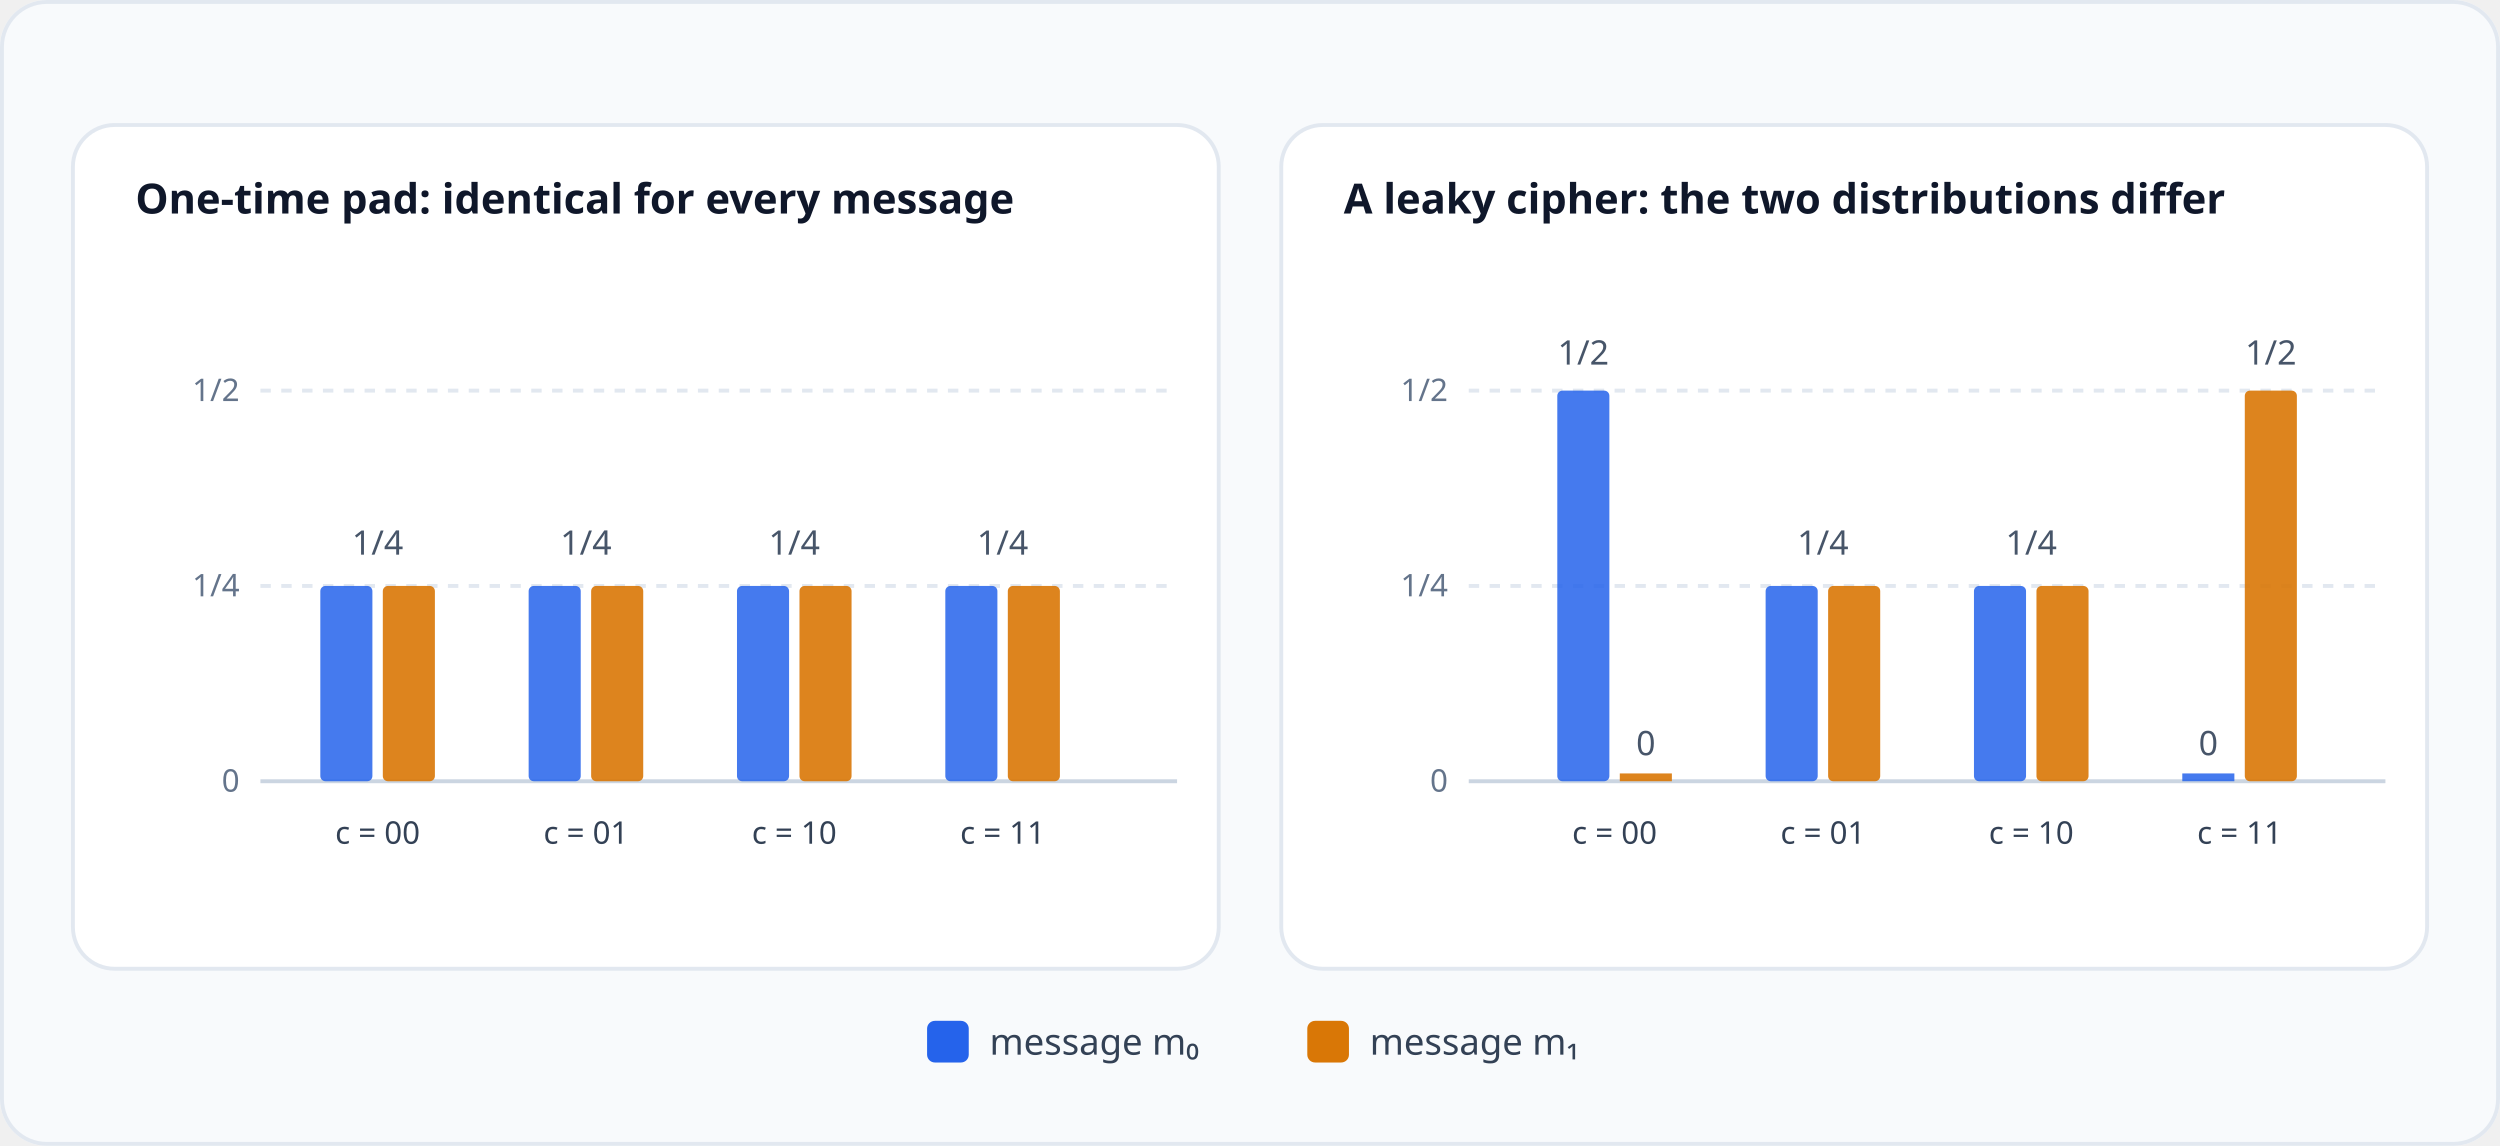
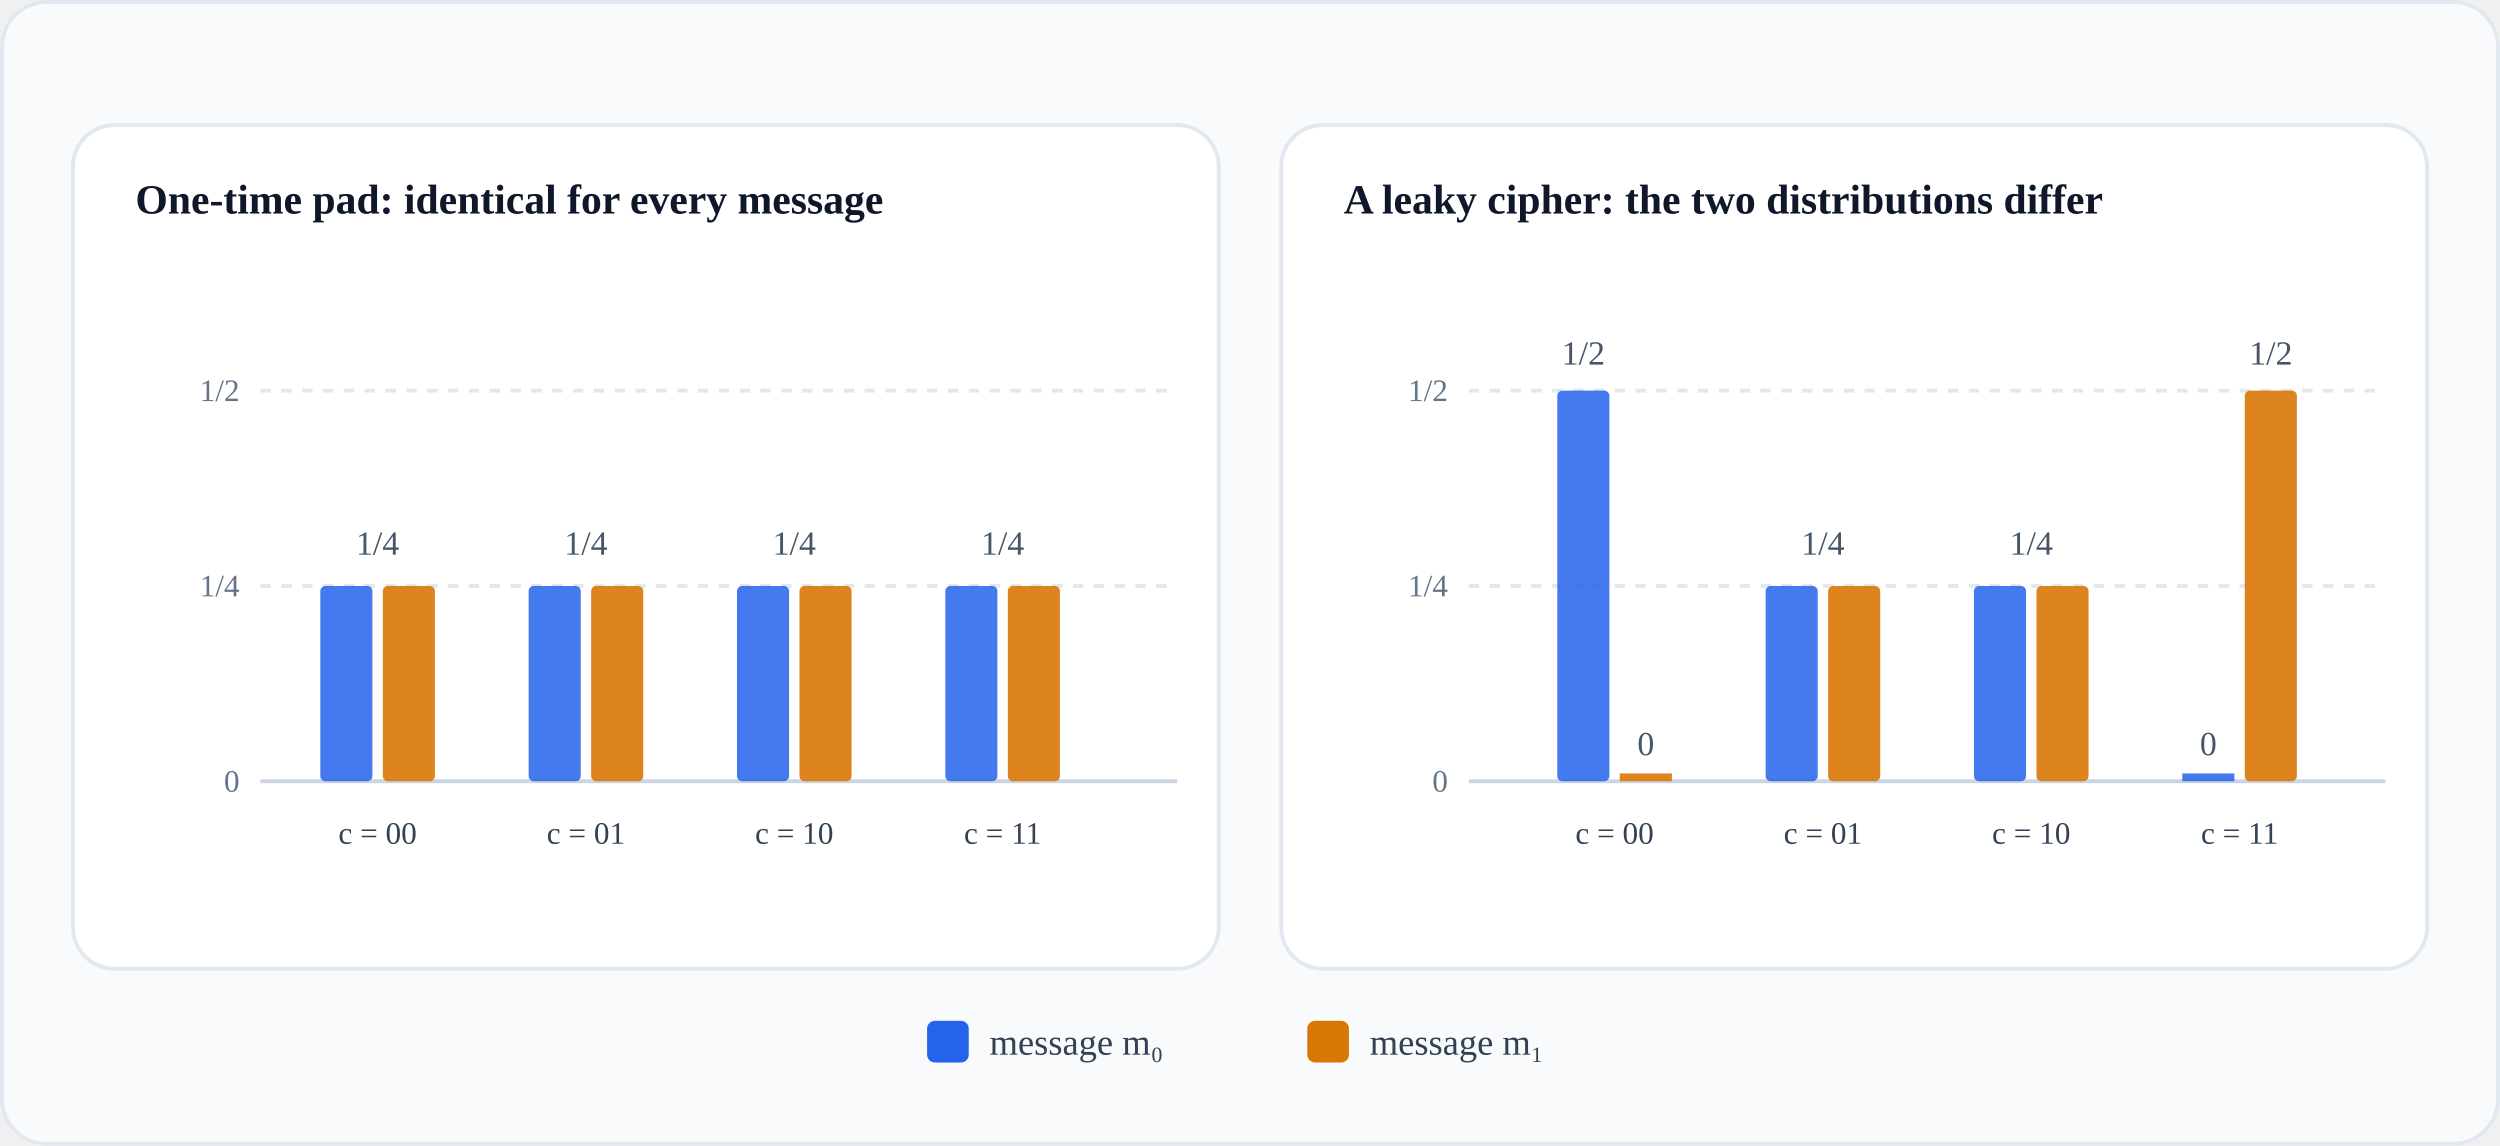
- <svg xmlns="http://www.w3.org/2000/svg" viewBox="0 0 960 440" width="960" height="440" role="img" aria-labelledby="t d" font-family="'IBM Plex Sans', sans-serif">
+ <svg xmlns="http://www.w3.org/2000/svg" viewBox="0 0 960 440" width="960" height="440" role="img" aria-labelledby="t d">
  <rect width="960" height="440" rx="18" fill="#f8fafc" />
  <rect x="0.75" y="0.75" width="958.5" height="438.5" rx="17.25" fill="none" stroke="#e2e8f0" stroke-width="1.5" />
  <rect x="28" y="48" width="440" height="324" rx="16" fill="#ffffff" stroke="#e2e8f0" stroke-width="1.5" />
  <rect x="492" y="48" width="440" height="324" rx="16" fill="#ffffff" stroke="#e2e8f0" stroke-width="1.5" />
  <text x="52" y="82" font-size="16" font-weight="700" fill="#0f172a">One-time pad: identical for every message</text>
  <text x="516" y="82" font-size="16" font-weight="700" fill="#0f172a">A leaky cipher: the two distributions differ</text>
  <text x="92" y="154" font-size="12" fill="#64748b" text-anchor="end">1/2</text>
  <text x="92" y="229" font-size="12" fill="#64748b" text-anchor="end">1/4</text>
  <text x="92" y="304" font-size="12" fill="#64748b" text-anchor="end">0</text>
  <text x="556" y="154" font-size="12" fill="#64748b" text-anchor="end">1/2</text>
  <text x="556" y="229" font-size="12" fill="#64748b" text-anchor="end">1/4</text>
  <text x="556" y="304" font-size="12" fill="#64748b" text-anchor="end">0</text>
  <line x1="100" y1="150" x2="452" y2="150" stroke="#e2e8f0" stroke-width="1.5" stroke-dasharray="4 4" />
  <line x1="100" y1="225" x2="452" y2="225" stroke="#e2e8f0" stroke-width="1.5" stroke-dasharray="4 4" />
  <line x1="100" y1="300" x2="452" y2="300" stroke="#cbd5e1" stroke-width="1.5" />
  <line x1="564" y1="150" x2="916" y2="150" stroke="#e2e8f0" stroke-width="1.5" stroke-dasharray="4 4" />
  <line x1="564" y1="225" x2="916" y2="225" stroke="#e2e8f0" stroke-width="1.5" stroke-dasharray="4 4" />
  <line x1="564" y1="300" x2="916" y2="300" stroke="#cbd5e1" stroke-width="1.5" />
  <rect x="123" y="225" width="20" height="75" rx="2" fill="#2563eb" fill-opacity="0.85" />
  <rect x="147" y="225" width="20" height="75" rx="2" fill="#d97706" fill-opacity="0.9" />
  <rect x="203" y="225" width="20" height="75" rx="2" fill="#2563eb" fill-opacity="0.85" />
  <rect x="227" y="225" width="20" height="75" rx="2" fill="#d97706" fill-opacity="0.9" />
  <rect x="283" y="225" width="20" height="75" rx="2" fill="#2563eb" fill-opacity="0.85" />
  <rect x="307" y="225" width="20" height="75" rx="2" fill="#d97706" fill-opacity="0.9" />
  <rect x="363" y="225" width="20" height="75" rx="2" fill="#2563eb" fill-opacity="0.85" />
  <rect x="387" y="225" width="20" height="75" rx="2" fill="#d97706" fill-opacity="0.9" />
  <text x="145" y="213" font-size="13" fill="#475569" text-anchor="middle">1/4</text>
  <text x="225" y="213" font-size="13" fill="#475569" text-anchor="middle">1/4</text>
  <text x="305" y="213" font-size="13" fill="#475569" text-anchor="middle">1/4</text>
  <text x="385" y="213" font-size="13" fill="#475569" text-anchor="middle">1/4</text>
  <rect x="598" y="150" width="20" height="150" rx="2" fill="#2563eb" fill-opacity="0.85" />
  <rect x="622" y="297" width="20" height="3" fill="#d97706" fill-opacity="0.9" />
  <rect x="678" y="225" width="20" height="75" rx="2" fill="#2563eb" fill-opacity="0.85" />
  <rect x="702" y="225" width="20" height="75" rx="2" fill="#d97706" fill-opacity="0.9" />
  <rect x="758" y="225" width="20" height="75" rx="2" fill="#2563eb" fill-opacity="0.85" />
  <rect x="782" y="225" width="20" height="75" rx="2" fill="#d97706" fill-opacity="0.9" />
  <rect x="838" y="297" width="20" height="3" fill="#2563eb" fill-opacity="0.85" />
  <rect x="862" y="150" width="20" height="150" rx="2" fill="#d97706" fill-opacity="0.9" />
  <text x="608" y="140" font-size="13" fill="#475569" text-anchor="middle">1/2</text>
  <text x="632" y="290" font-size="13" fill="#475569" text-anchor="middle">0</text>
  <text x="700" y="213" font-size="13" fill="#475569" text-anchor="middle">1/4</text>
  <text x="780" y="213" font-size="13" fill="#475569" text-anchor="middle">1/4</text>
  <text x="848" y="290" font-size="13" fill="#475569" text-anchor="middle">0</text>
  <text x="872" y="140" font-size="13" fill="#475569" text-anchor="middle">1/2</text>
  <text x="145" y="324" font-size="12" fill="#334155" text-anchor="middle">c = 00</text>
  <text x="225" y="324" font-size="12" fill="#334155" text-anchor="middle">c = 01</text>
  <text x="305" y="324" font-size="12" fill="#334155" text-anchor="middle">c = 10</text>
  <text x="385" y="324" font-size="12" fill="#334155" text-anchor="middle">c = 11</text>
  <text x="620" y="324" font-size="12" fill="#334155" text-anchor="middle">c = 00</text>
  <text x="700" y="324" font-size="12" fill="#334155" text-anchor="middle">c = 01</text>
  <text x="780" y="324" font-size="12" fill="#334155" text-anchor="middle">c = 10</text>
  <text x="860" y="324" font-size="12" fill="#334155" text-anchor="middle">c = 11</text>
  <rect x="356" y="392" width="16" height="16" rx="3" fill="#2563eb" />
  <text x="380" y="405" font-size="14" fill="#334155">message m₀</text>
  <rect x="502" y="392" width="16" height="16" rx="3" fill="#d97706" />
  <text x="526" y="405" font-size="14" fill="#334155">message m₁</text>
</svg>
